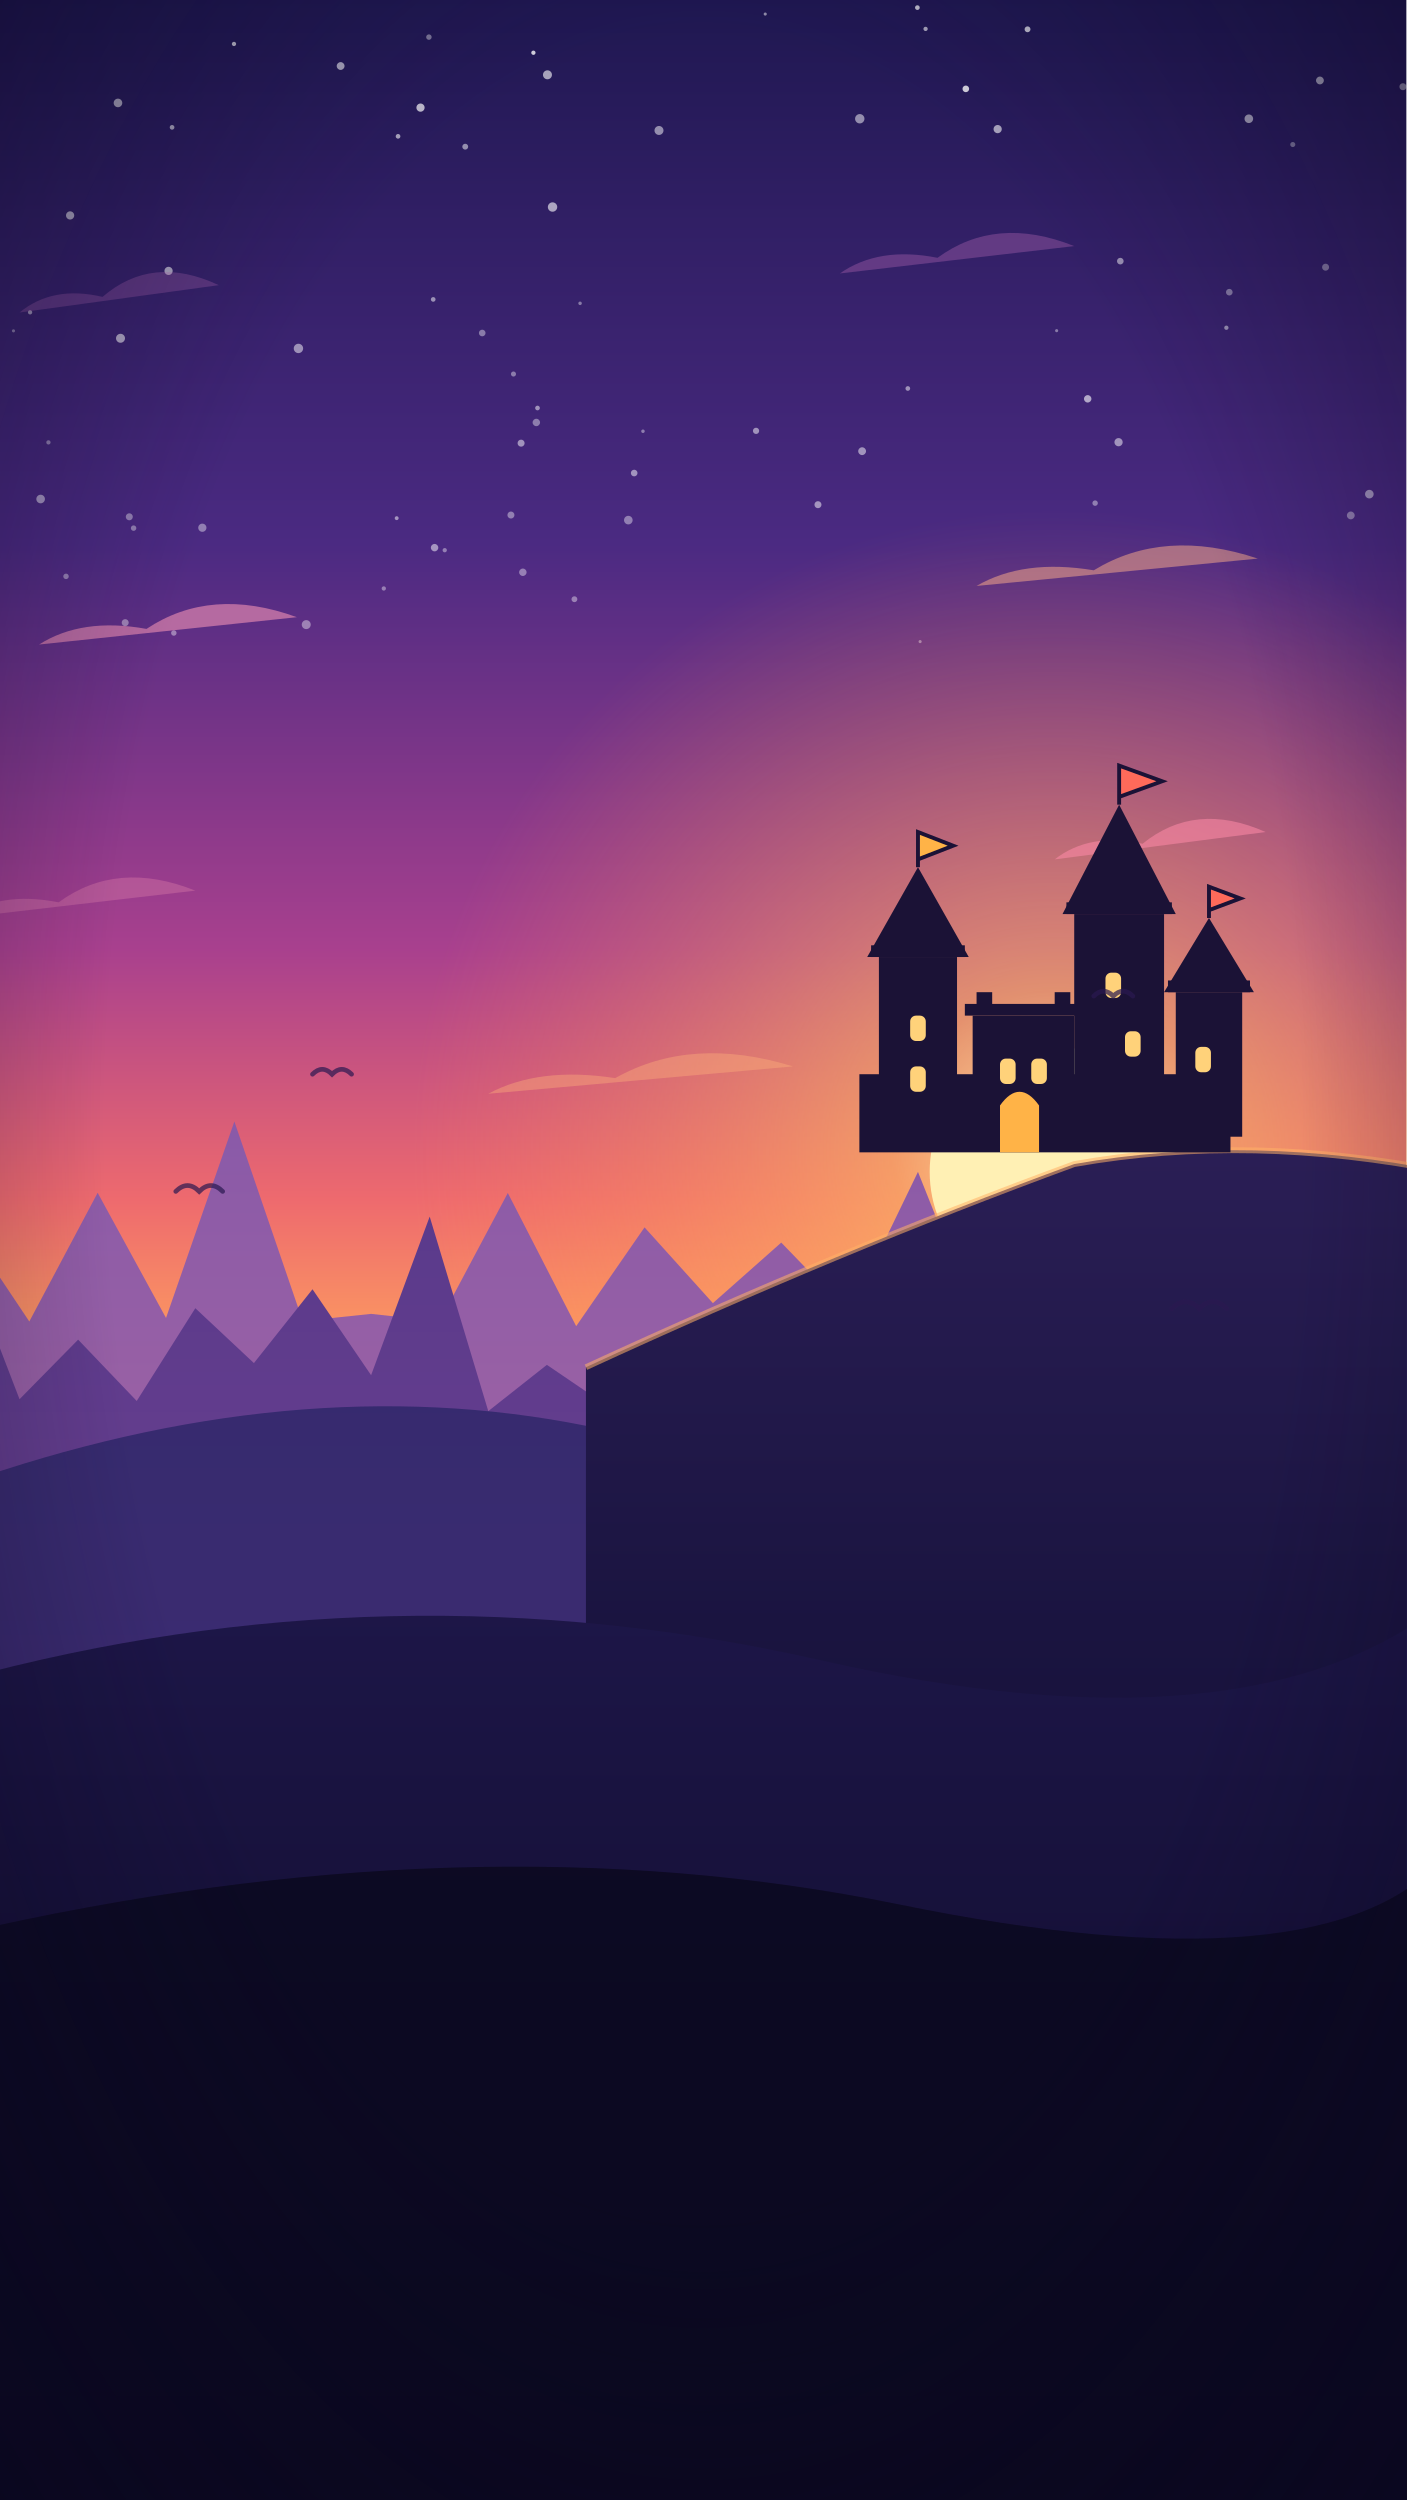
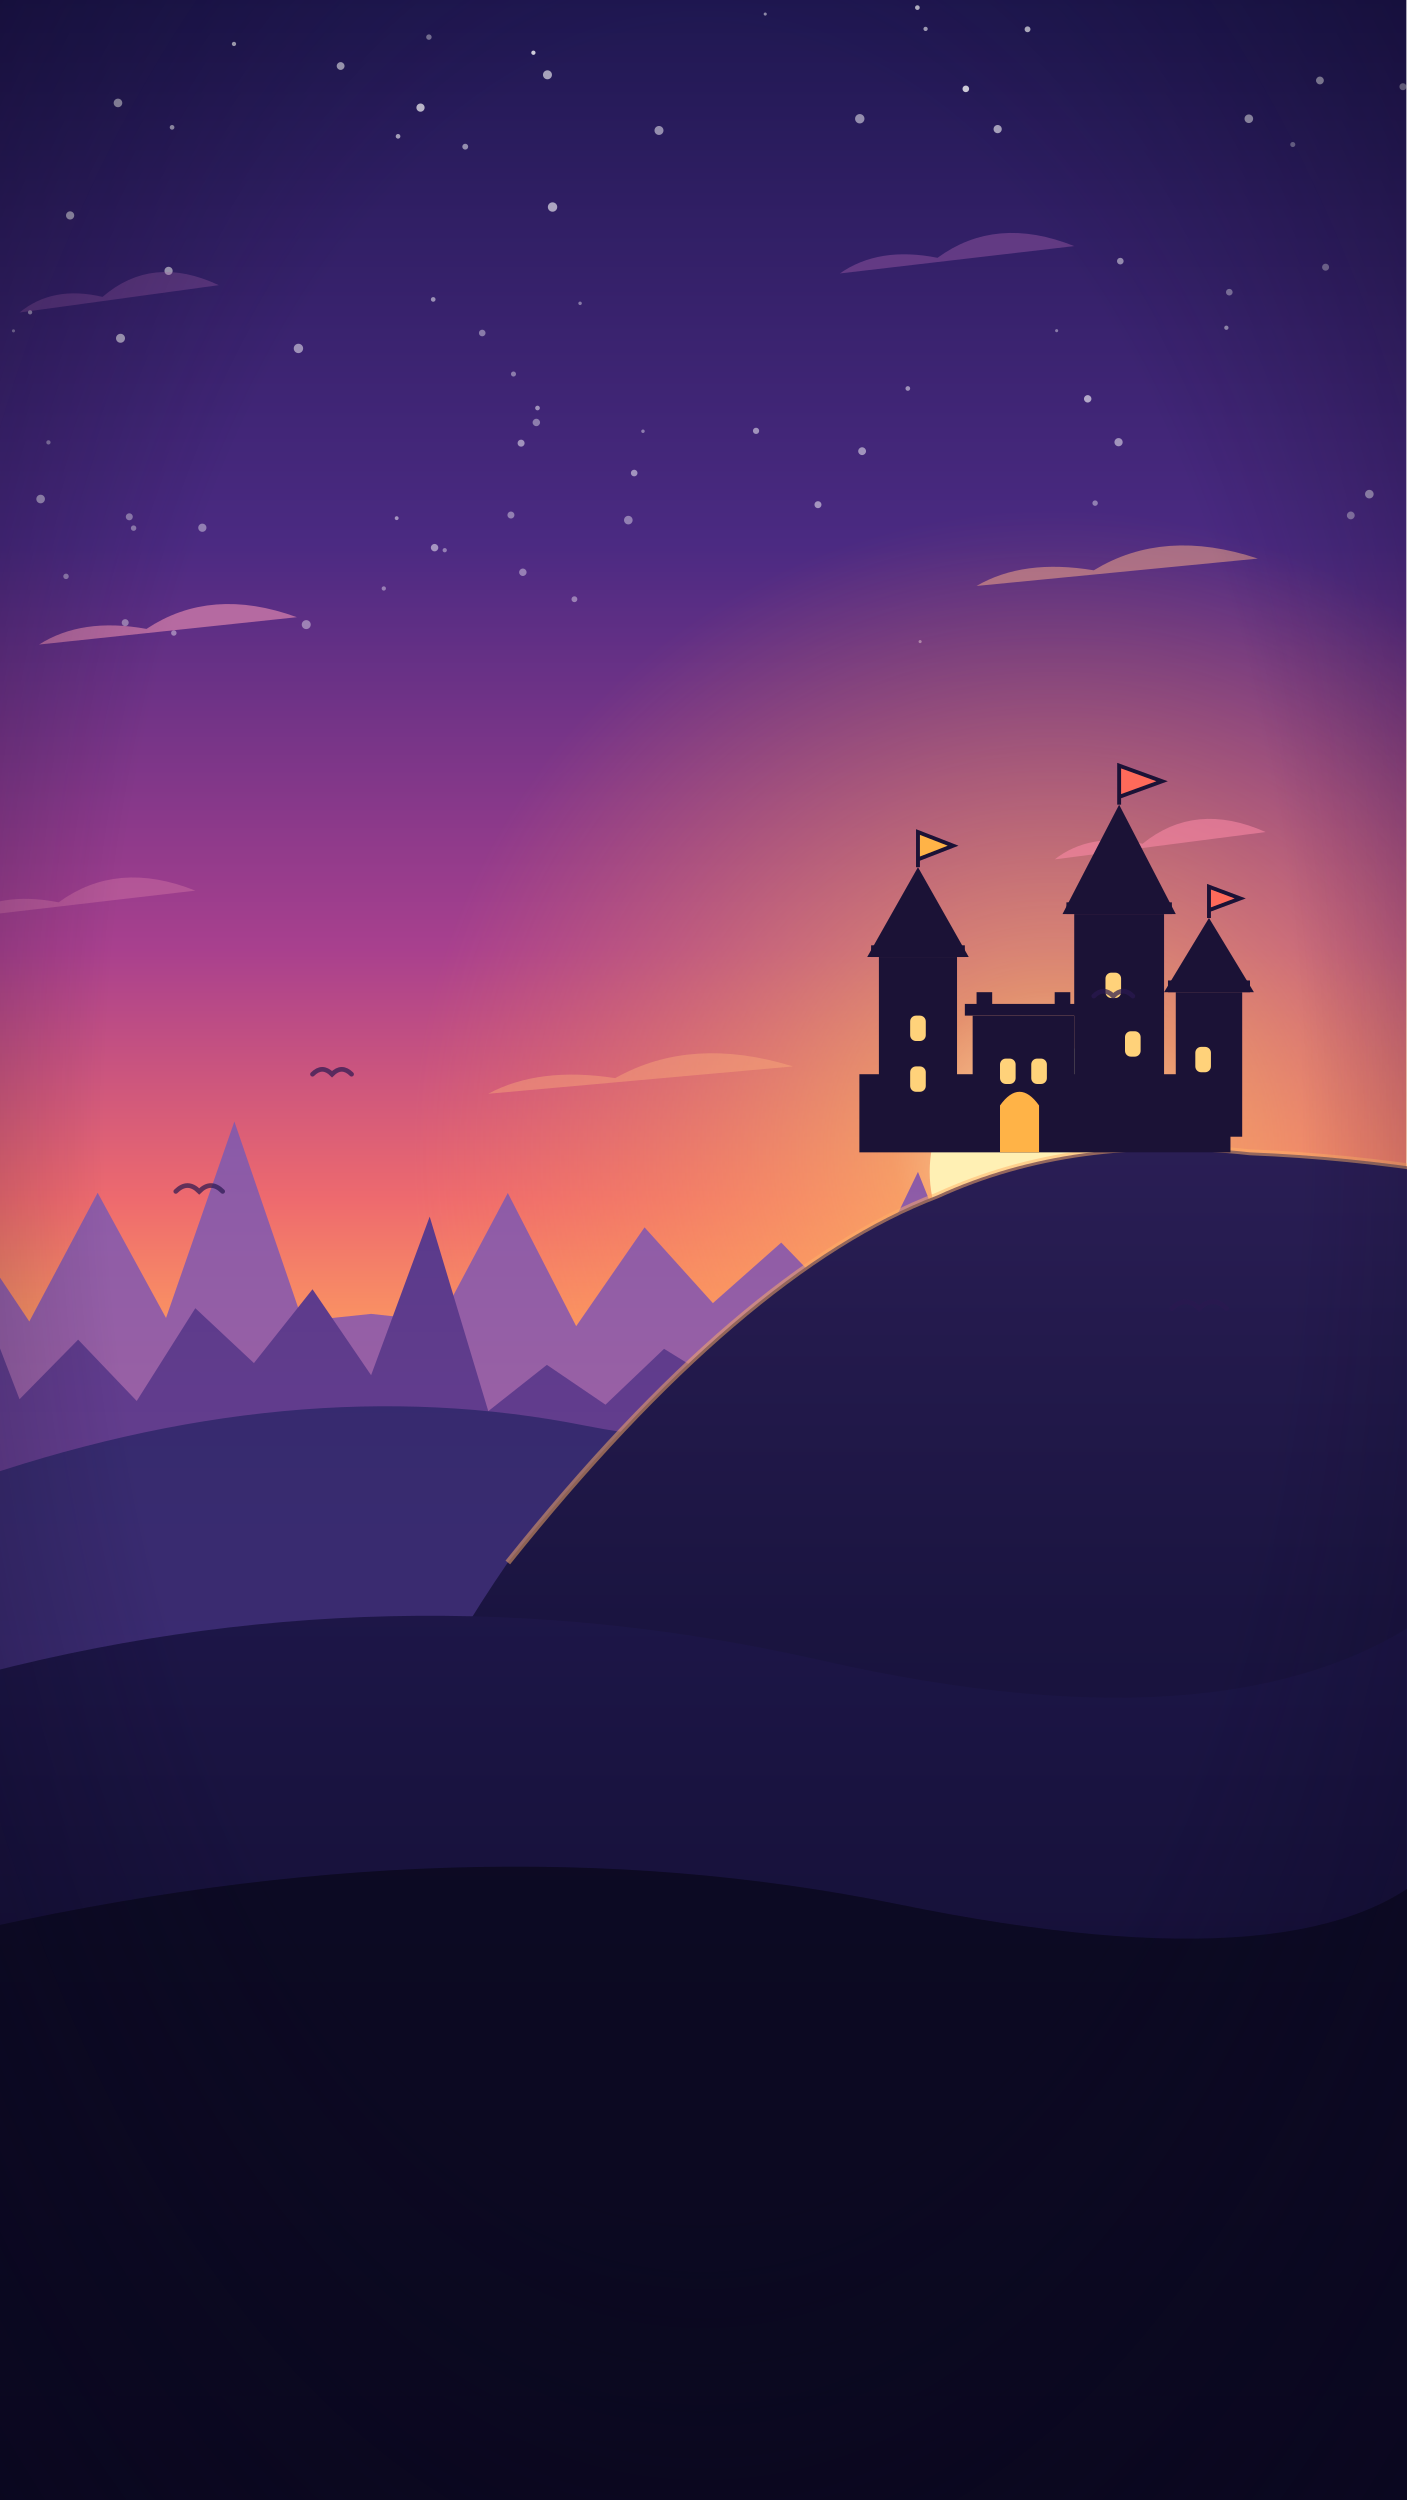
<svg xmlns="http://www.w3.org/2000/svg" width="720" height="1280" viewBox="0 0 720 1280">
  <defs>
    <linearGradient id="sk" x1="0" y1="0" x2="0" y2="1">
      <stop offset="0" stop-color="#1e1750" />
      <stop offset=".22" stop-color="#4b2a82" />
      <stop offset=".38" stop-color="#a8408e" />
      <stop offset=".48" stop-color="#ee6a6e" />
      <stop offset=".55" stop-color="#ffa45e" />
      <stop offset=".62" stop-color="#ffd27a" />
      <stop offset="1" stop-color="#ffd27a" />
    </linearGradient>
    <radialGradient id="sg">
      <stop offset="0" stop-color="#fff3c0" stop-opacity=".95" />
      <stop offset=".25" stop-color="#ffc060" stop-opacity=".6" />
      <stop offset="1" stop-color="#ff8a50" stop-opacity="0" />
    </radialGradient>
    <linearGradient id="m1" x1="0" y1="0" x2="0" y2="1">
      <stop offset="0" stop-color="#8a5aa8" />
      <stop offset="1" stop-color="#d27a98" />
    </linearGradient>
    <linearGradient id="m2" x1="0" y1="0" x2="0" y2="1">
      <stop offset="0" stop-color="#5a3a8c" />
      <stop offset="1" stop-color="#8a4a90" />
    </linearGradient>
    <linearGradient id="m3" x1="0" y1="0" x2="0" y2="1">
      <stop offset="0" stop-color="#352a6e" />
      <stop offset="1" stop-color="#4a2f78" />
    </linearGradient>
    <linearGradient id="hl" x1="0" y1="0" x2="0" y2="1">
      <stop offset="0" stop-color="#2a1e55" />
      <stop offset=".35" stop-color="#1a1440" />
      <stop offset="1" stop-color="#0d0a26" />
    </linearGradient>
    <linearGradient id="fg" x1="0" y1="0" x2="0" y2="1">
      <stop offset="0" stop-color="#1d1648" />
      <stop offset="1" stop-color="#0b0922" />
    </linearGradient>
    <radialGradient id="vg" cx=".5" cy=".45" r=".78">
      <stop offset=".55" stop-color="#0a0620" stop-opacity="0" />
      <stop offset="1" stop-color="#0a0620" stop-opacity=".6" />
    </radialGradient>
  </defs>
  <rect width="720" height="1280" fill="url(#sk)" />
  <circle cx="24.8" cy="226.5" r="1.1" fill="#fff" opacity="0.4" />
  <circle cx="275.2" cy="208.9" r="1.2" fill="#fff" opacity="0.5" />
  <circle cx="556.9" cy="204.2" r="1.9" fill="#fff" opacity="0.6" />
  <circle cx="494.5" cy="45.5" r="1.7" fill="#fff" opacity="0.8" />
  <circle cx="61.7" cy="173.2" r="2.3" fill="#fff" opacity="0.6" />
  <circle cx="89" cy="324.1" r="1.4" fill="#fff" opacity="0.4" />
  <circle cx="418.8" cy="258.4" r="1.8" fill="#fff" opacity="0.5" />
  <circle cx="391.8" cy="7.2" r="0.8" fill="#fff" opacity="0.5" />
  <circle cx="329.2" cy="220.8" r="0.9" fill="#fff" opacity="0.4" />
  <circle cx="274.6" cy="216.3" r="1.9" fill="#fff" opacity="0.4" />
  <circle cx="678.7" cy="136.8" r="1.8" fill="#fff" opacity="0.4" />
  <circle cx="701.1" cy="253" r="2.2" fill="#fff" opacity="0.5" />
  <circle cx="718.3" cy="44.4" r="1.8" fill="#fff" opacity="0.5" />
  <circle cx="222.5" cy="280.4" r="1.9" fill="#fff" opacity="0.5" />
  <circle cx="203.8" cy="69.8" r="1.2" fill="#fff" opacity="0.6" />
  <circle cx="627.9" cy="167.8" r="1.1" fill="#fff" opacity="0.5" />
  <circle cx="88.1" cy="65.2" r="1.2" fill="#fff" opacity="0.6" />
  <circle cx="266.8" cy="226.9" r="1.8" fill="#fff" opacity="0.5" />
  <circle cx="691.6" cy="263.9" r="2" fill="#fff" opacity="0.4" />
  <circle cx="572.7" cy="226.4" r="2.1" fill="#fff" opacity="0.5" />
  <circle cx="174.4" cy="33.8" r="2" fill="#fff" opacity="0.6" />
  <circle cx="215.3" cy="55.1" r="2.1" fill="#fff" opacity="0.7" />
  <circle cx="526.1" cy="15" r="1.5" fill="#fff" opacity="0.7" />
  <circle cx="629.4" cy="149.6" r="1.7" fill="#fff" opacity="0.4" />
  <circle cx="573.6" cy="133.7" r="1.7" fill="#fff" opacity="0.5" />
  <circle cx="510.8" cy="66.1" r="2.1" fill="#fff" opacity="0.6" />
  <circle cx="86.3" cy="138.7" r="2.1" fill="#fff" opacity="0.6" />
  <circle cx="66.2" cy="264.6" r="1.8" fill="#fff" opacity="0.4" />
  <circle cx="64.1" cy="318.8" r="1.8" fill="#fff" opacity="0.4" />
  <circle cx="297" cy="155.3" r="0.9" fill="#fff" opacity="0.4" />
  <circle cx="35.9" cy="110.3" r="2.1" fill="#fff" opacity="0.6" />
  <circle cx="440.2" cy="60.8" r="2.4" fill="#fff" opacity="0.5" />
  <circle cx="119.8" cy="22.5" r="1.1" fill="#fff" opacity="0.7" />
  <circle cx="473.9" cy="14.8" r="1.1" fill="#fff" opacity="0.6" />
  <circle cx="661.9" cy="74" r="1.3" fill="#fff" opacity="0.4" />
  <circle cx="273.1" cy="27" r="1.1" fill="#fff" opacity="0.8" />
  <circle cx="246.9" cy="170.5" r="1.7" fill="#fff" opacity="0.4" />
  <circle cx="103.6" cy="270.2" r="2.1" fill="#fff" opacity="0.4" />
  <circle cx="6.9" cy="169.4" r="0.8" fill="#fff" opacity="0.4" />
  <circle cx="15.4" cy="159.9" r="1.1" fill="#fff" opacity="0.5" />
  <circle cx="238.2" cy="75.1" r="1.5" fill="#fff" opacity="0.5" />
  <circle cx="152.8" cy="178.4" r="2.4" fill="#fff" opacity="0.5" />
  <circle cx="262.9" cy="191.5" r="1.3" fill="#fff" opacity="0.4" />
  <circle cx="60.4" cy="52.7" r="2.2" fill="#fff" opacity="0.6" />
  <circle cx="221.8" cy="153.3" r="1.2" fill="#fff" opacity="0.5" />
  <circle cx="294.1" cy="306.8" r="1.5" fill="#fff" opacity="0.4" />
  <circle cx="471.1" cy="328.5" r="0.8" fill="#fff" opacity="0.4" />
  <circle cx="321.7" cy="266.3" r="2.2" fill="#fff" opacity="0.4" />
  <circle cx="675.8" cy="41.2" r="2" fill="#fff" opacity="0.6" />
  <circle cx="560.7" cy="257.6" r="1.4" fill="#fff" opacity="0.4" />
  <circle cx="33.8" cy="295.1" r="1.4" fill="#fff" opacity="0.4" />
  <circle cx="156.8" cy="319.8" r="2.3" fill="#fff" opacity="0.4" />
  <circle cx="387.1" cy="220.6" r="1.6" fill="#fff" opacity="0.5" />
  <circle cx="227.7" cy="281.7" r="1.1" fill="#fff" opacity="0.4" />
  <circle cx="639.4" cy="60.8" r="2.2" fill="#fff" opacity="0.6" />
  <circle cx="469.7" cy="3.9" r="1.2" fill="#fff" opacity="0.7" />
  <circle cx="280.3" cy="38.3" r="2.3" fill="#fff" opacity="0.6" />
  <circle cx="261.6" cy="263.7" r="1.8" fill="#fff" opacity="0.4" />
  <circle cx="219.6" cy="19" r="1.4" fill="#fff" opacity="0.4" />
  <circle cx="441.4" cy="231" r="2" fill="#fff" opacity="0.5" />
  <circle cx="541" cy="169.3" r="0.8" fill="#fff" opacity="0.4" />
  <circle cx="68.4" cy="270.4" r="1.4" fill="#fff" opacity="0.4" />
  <circle cx="203.1" cy="265.3" r="1" fill="#fff" opacity="0.5" />
  <circle cx="196.5" cy="301.3" r="1.1" fill="#fff" opacity="0.4" />
  <circle cx="20.8" cy="255.5" r="2.2" fill="#fff" opacity="0.5" />
  <circle cx="324.7" cy="242.2" r="1.7" fill="#fff" opacity="0.5" />
  <circle cx="464.8" cy="198.9" r="1.2" fill="#fff" opacity="0.5" />
  <circle cx="282.9" cy="106" r="2.4" fill="#fff" opacity="0.6" />
  <circle cx="267.7" cy="293" r="1.9" fill="#fff" opacity="0.4" />
  <circle cx="337.4" cy="66.8" r="2.3" fill="#fff" opacity="0.5" />
  <circle cx="540" cy="590" r="330" fill="url(#sg)" />
  <circle cx="540" cy="600" r="64" fill="#fff0b4" />
  <path d="M20 330q22-14 55-8q33-22 77-6q44-14 666q22-2 228z" fill="#ff9ab8" opacity="0.55" />
  <path d="M500 300q24-14 60-8q36-22 84-6q48-14 726q24-2 248z" fill="#ffb08a" opacity="0.5" />
  <path d="M540 440q18-14 45-8q27-22 63-6q36-14 546q18-2 188z" fill="#ff8aa8" opacity="0.55" />
  <path d="M-20 470q20-14 50-8q30-22 70-6q40-14 606q20-2 208z" fill="#c86aa0" opacity="0.55" />
  <path d="M250 560q26-14 65-8q39-22 91-6q52-14 786q26-2 268z" fill="#ffb27a" opacity="0.4" />
  <path d="M430 140q20-14 50-8q30-22 70-6q40-14 606q20-2 208z" fill="#b96ab8" opacity="0.35" />
  <path d="M10 160q17-14 42.5-8q25.5-22 59.5-6q34-14 516q17-2 178z" fill="#b96ab8" opacity="0.3" />
  <path d="M-20 1280L-20 624.2L15 676.6L50 610.7L85 674.8L120 574.2L155 676.4L190 672.7L225 676.6L260 610.8L295 679L330 628.4L365 667.2L400 636.2L435 672.4L470 600L505 687.7L540 663.9L575 684.2L610 639.3L645 681.2L680 614.3L715 688.7L750 612.3L760 1280Z" fill="url(#m1)" />
  <path d="M-20 1280L-20 638.4L10 716.4L40 685.9L70 717.3L100 669.8L130 697.9L160 660.1L190 704.1L220 622.9L250 722.5L280 698.8L310 719.2L340 690.6L370 709.1L400 693.8L430 707.5L460 686L490 707.3L520 618.3L550 704.4L580 619.2L610 720.1L640 633.2L670 711.2L700 708.7L730 721.7L760 637.5L760 1280Z" fill="url(#m2)" />
  <path d="M-20 1280L-20 760Q150 700 300 730T740 680V1280Z" fill="url(#m3)" />
-   <path d="M300 1280L300 700Q430 640 550 596Q640 580 740 600V1280Z" fill="url(#hl)" />
-   <path d="M300 700Q430 640 550 596Q640 580 740 600" fill="none" stroke="#ffb066" stroke-width="3" opacity=".55" />
+   <path d="M60 1280Q150 960 260 800Q380 650 480 612Q550 580 640 590Q690 592 740 600V1280Z" fill="url(#hl)" />
+   <path d="M260 800Q380 650 480 612Q550 580 640 590Q690 592 740 600" fill="none" stroke="#ffb066" stroke-width="3" opacity=".5" />
  <g>
    <rect x="450" y="490" width="40" height="90" fill="#1b1236" />
    <path d="M446 490H494V484H488V478H480V484H460V478H452V484H446Z" fill="#1b1236" />
    <path d="M444 490L470 444L496 490Z" fill="#1b1236" />
    <rect x="550" y="468" width="46" height="112" fill="#1b1236" />
    <path d="M546 468H600V462H594V456H586V462H560V456H552V462H546Z" fill="#1b1236" />
    <path d="M544 468L573 412L602 468Z" fill="#1b1236" />
    <rect x="498" y="520" width="52" height="62" fill="#1b1236" />
    <path d="M494 520H554V514H548V508H540V514H508V508H500V514H494Z" fill="#1b1236" />
    <rect x="602" y="508" width="34" height="74" fill="#1b1236" />
    <path d="M598 508H640V502H634V496H626V502H612V496H604V502H598Z" fill="#1b1236" />
    <path d="M596 508L619 470L642 508Z" fill="#1b1236" />
    <rect x="440" y="550" width="190" height="40" fill="#1b1236" />
    <path d="M573 412V392l22 8-22 8" fill="#ff6a5a" stroke="#1b1236" stroke-width="2" />
    <path d="M470 444V426l18 7-18 7" fill="#ffb347" stroke="#1b1236" stroke-width="2" />
    <path d="M619 470V454l16 6-16 6" fill="#ff6a5a" stroke="#1b1236" stroke-width="2" />
    <rect x="466" y="520" width="8" height="13" rx="3" fill="#ffd27a" />
    <rect x="566" y="498" width="8" height="13" rx="3" fill="#ffd27a" />
    <rect x="576" y="528" width="8" height="13" rx="3" fill="#ffd27a" />
    <rect x="512" y="542" width="8" height="13" rx="3" fill="#ffd27a" />
    <rect x="528" y="542" width="8" height="13" rx="3" fill="#ffd27a" />
    <rect x="612" y="536" width="8" height="13" rx="3" fill="#ffd27a" />
    <rect x="466" y="546" width="8" height="13" rx="3" fill="#ffd27a" />
    <path d="M512 590V566q10-14 20 0V590Z" fill="#ffb347" />
  </g>
  <path d="M-20 1280V860Q200 800 420 850T740 820V1280Z" fill="url(#fg)" />
  <path d="M-20 1280V990Q240 930 460 975T740 950V1280Z" fill="#0a081f" opacity=".85" />
  <path d="M90 140q6 -6 12 0q6 -6 12 0" fill="none" stroke="#2a1850" stroke-width="2.4" stroke-linecap="round" opacity=".7" transform="translate(0 470)" />
  <path d="M160 110q5 -5 10 0q5 -5 10 0" fill="none" stroke="#2a1850" stroke-width="2.4" stroke-linecap="round" opacity=".7" transform="translate(0 440)" />
  <path d="M600 170q7 -7 14 0q7 -7 14 0" fill="none" stroke="#2a1850" stroke-width="2.4" stroke-linecap="round" opacity=".7" transform="translate(0 500)" />
  <path d="M560 90q5 -5 10 0q5 -5 10 0" fill="none" stroke="#2a1850" stroke-width="2.4" stroke-linecap="round" opacity=".7" transform="translate(0 420)" />
  <rect width="720" height="1280" fill="url(#vg)" />
</svg>
